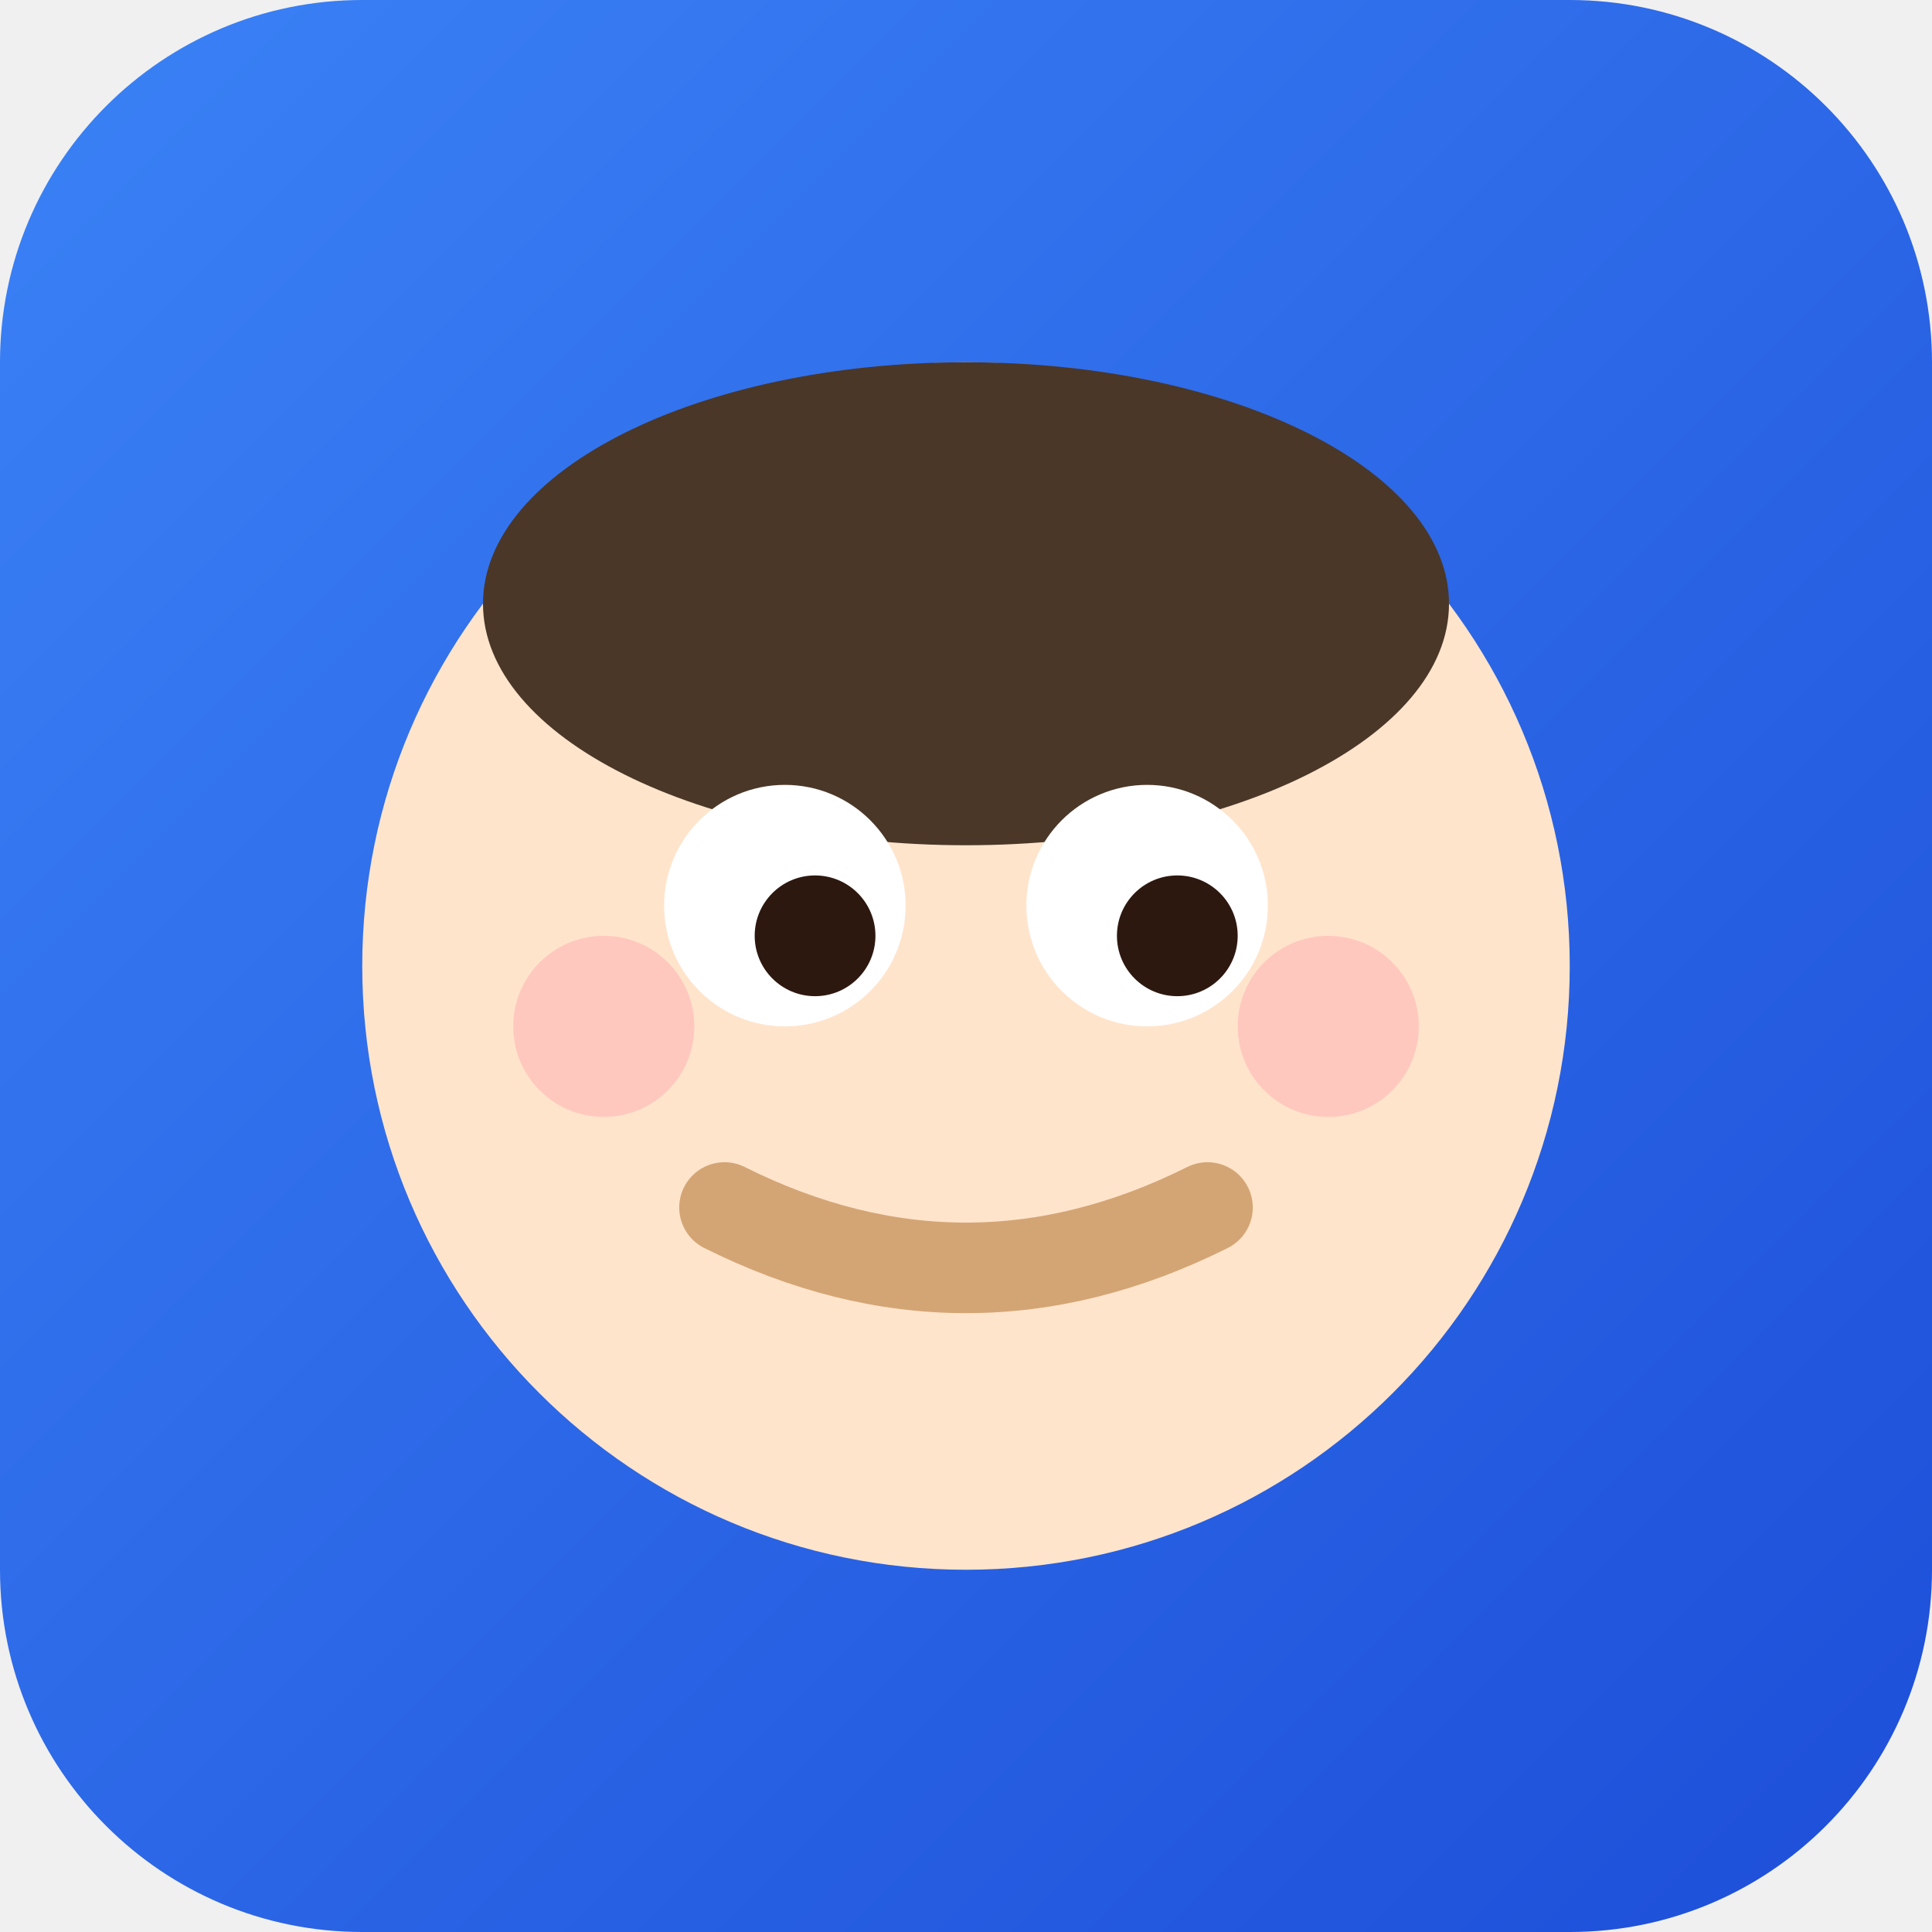
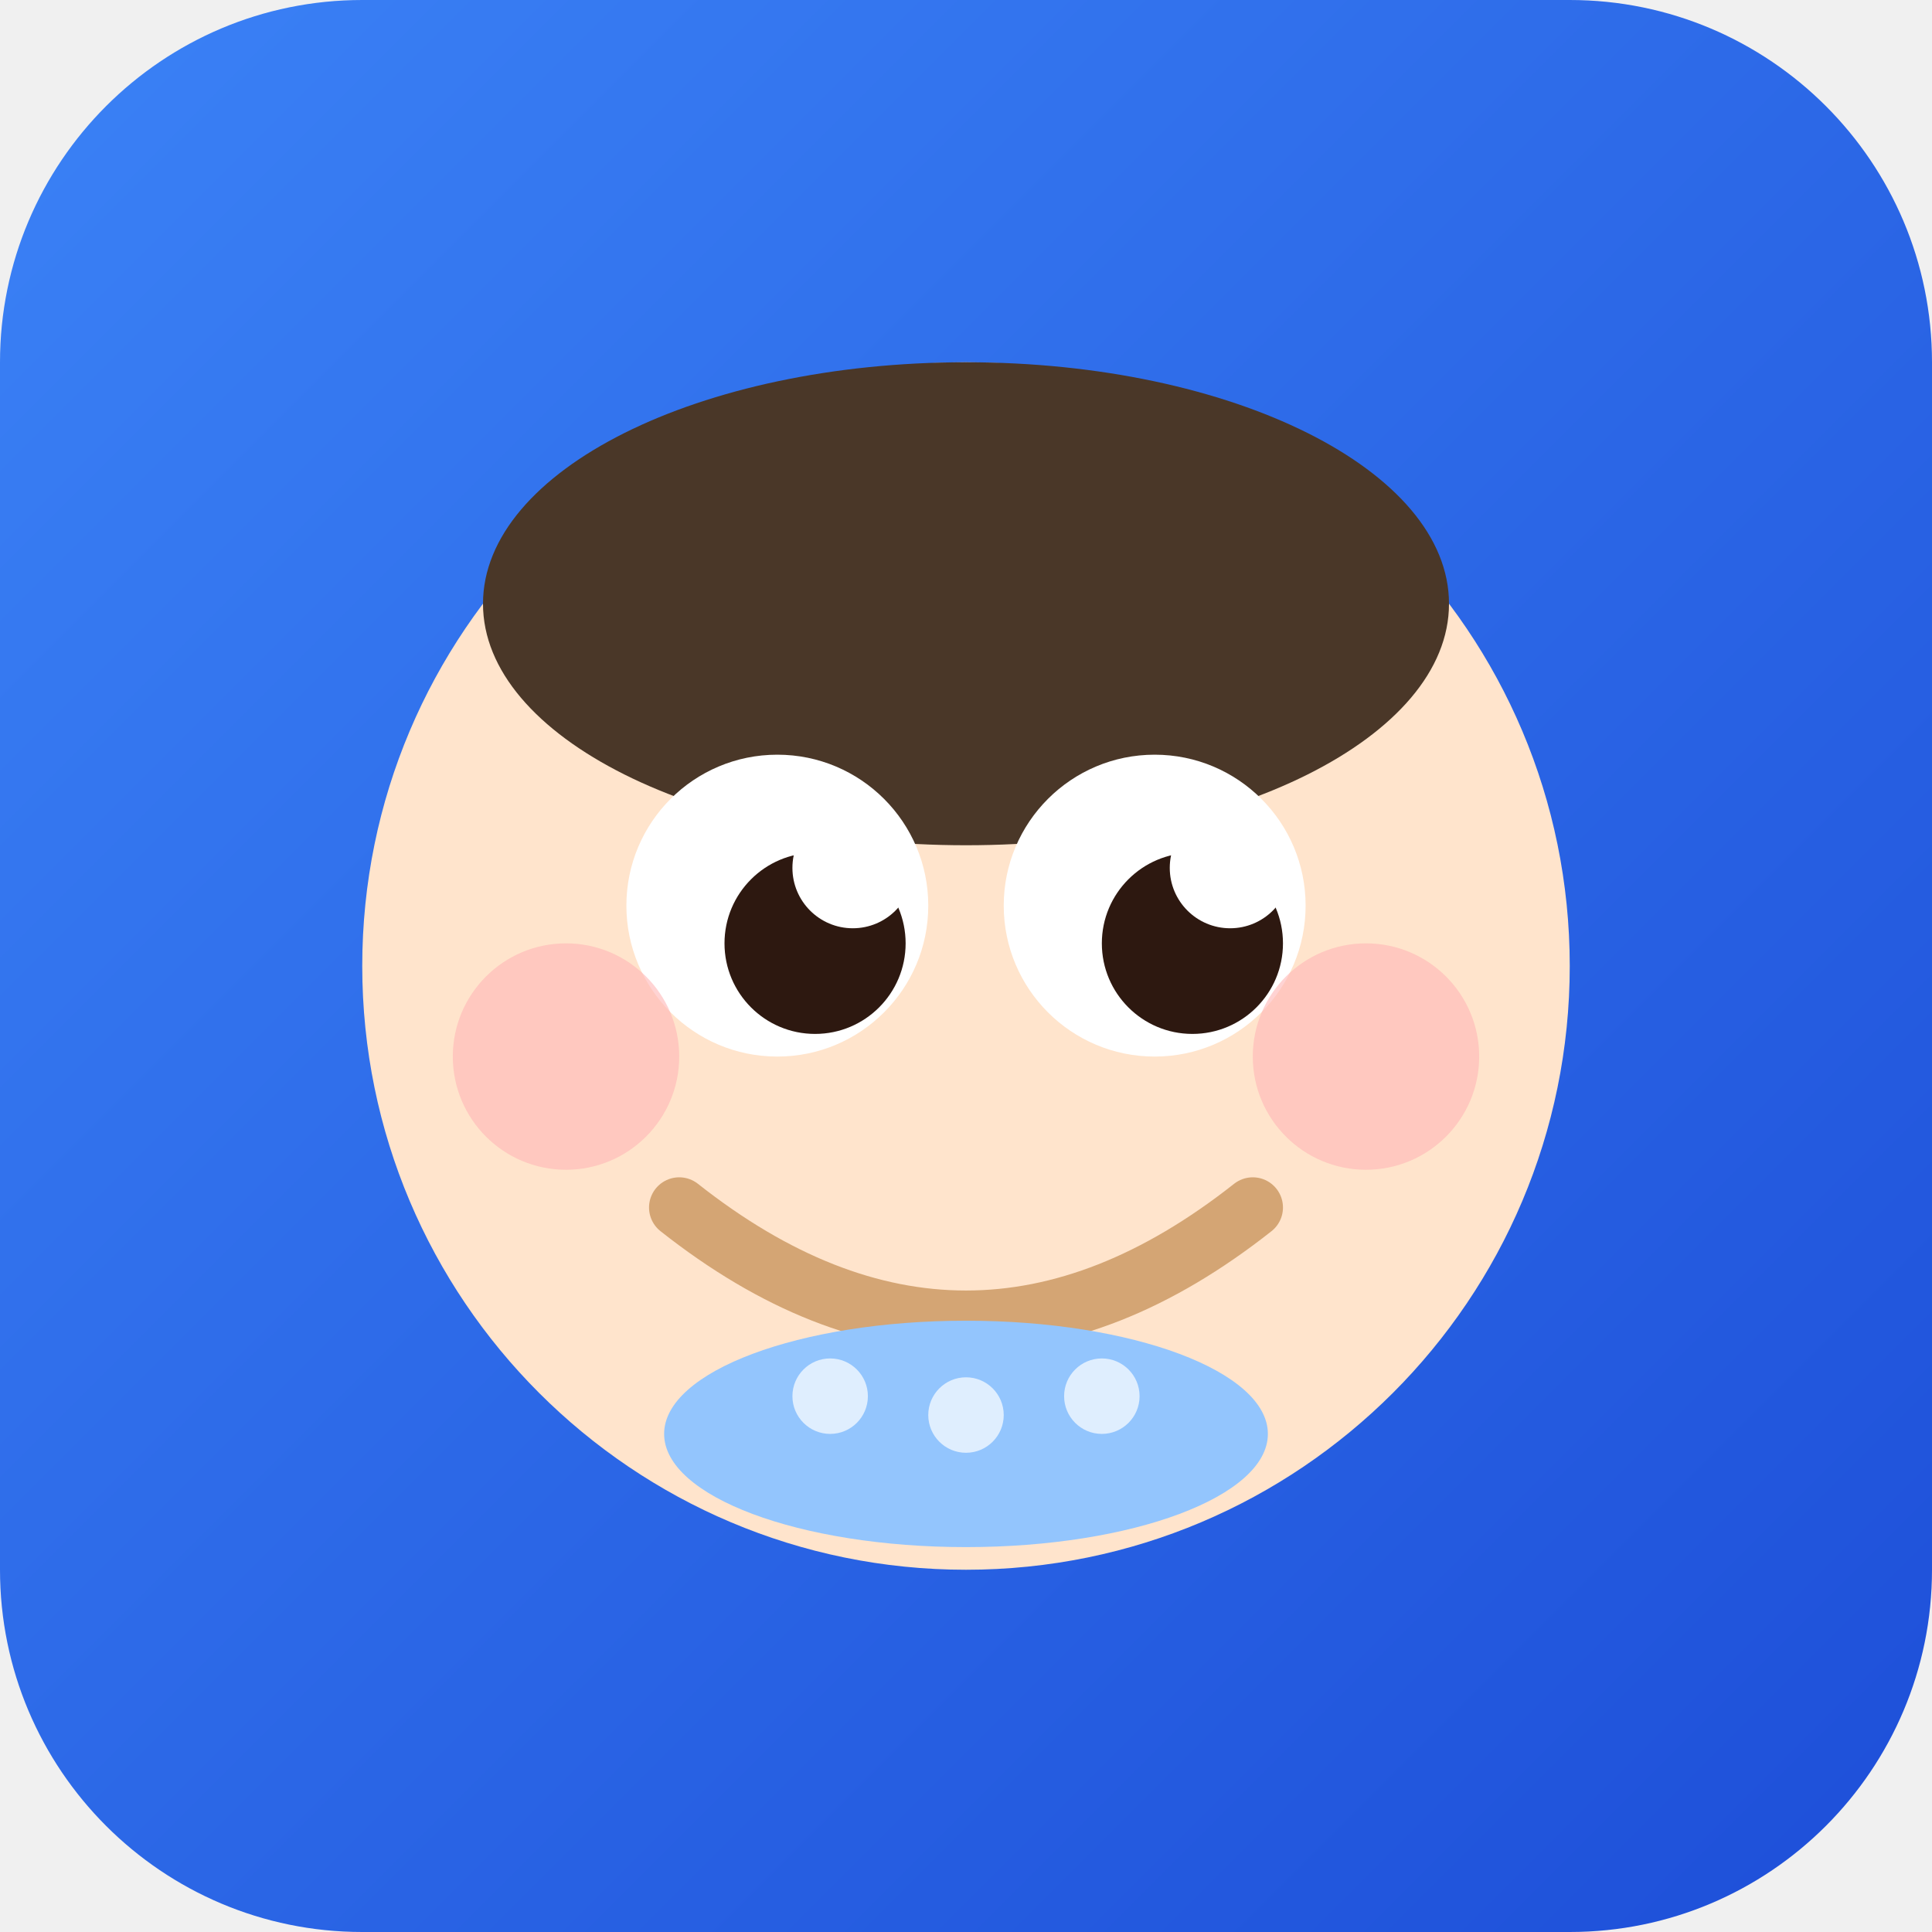
- <svg xmlns="http://www.w3.org/2000/svg" viewBox="0 0 32 32">
+ <svg xmlns="http://www.w3.org/2000/svg" viewBox="0 0 512 512">
  <defs>
    <linearGradient id="bg" x1="0%" y1="0%" x2="100%" y2="100%">
      <stop offset="0%" style="stop-color:#3B82F6" />
      <stop offset="100%" style="stop-color:#1D4ED8" />
    </linearGradient>
  </defs>
-   <rect width="32" height="32" rx="6" fill="url(#bg)" />
-   <circle cx="16" cy="16" r="10" fill="#FFE4CC" />
-   <ellipse cx="16" cy="10" rx="8" ry="4" fill="#4A3728" />
-   <circle cx="13" cy="15" r="2" fill="white" />
-   <circle cx="19" cy="15" r="2" fill="white" />
-   <circle cx="13.5" cy="15.5" r="1" fill="#2D1810" />
-   <circle cx="19.5" cy="15.5" r="1" fill="#2D1810" />
-   <circle cx="10" cy="17" r="1.5" fill="#FFB5B5" opacity="0.6" />
-   <circle cx="22" cy="17" r="1.5" fill="#FFB5B5" opacity="0.6" />
-   <path d="M12 20 Q16 22 20 20" stroke="#D4A574" stroke-width="1.5" fill="none" stroke-linecap="round" />
+   <rect width="512" height="512" rx="96" fill="url(#bg)" />
+   <circle cx="256" cy="256" r="160" fill="#FFE4CC" />
+   <ellipse cx="256" cy="160" rx="128" ry="64" fill="#4A3728" />
+   <circle cx="206" cy="240" r="40" fill="white" />
+   <circle cx="306" cy="240" r="40" fill="white" />
+   <circle cx="216" cy="250" r="24" fill="#2D1810" />
+   <circle cx="316" cy="250" r="24" fill="#2D1810" />
+   <circle cx="226" cy="230" r="16" fill="white" />
+   <circle cx="326" cy="230" r="16" fill="white" />
+   <circle cx="150" cy="280" r="30" fill="#FFB5B5" opacity="0.6" />
+   <circle cx="362" cy="280" r="30" fill="#FFB5B5" opacity="0.6" />
+   <path d="M180 320 Q256 380 332 320" stroke="#D4A574" stroke-width="16" fill="none" stroke-linecap="round" />
+   <ellipse cx="256" cy="380" rx="80" ry="30" fill="#93C5FD" />
+   <circle cx="220" cy="370" r="10" fill="white" opacity="0.7" />
+   <circle cx="256" cy="375" r="10" fill="white" opacity="0.7" />
+   <circle cx="292" cy="370" r="10" fill="white" opacity="0.7" />
</svg>
